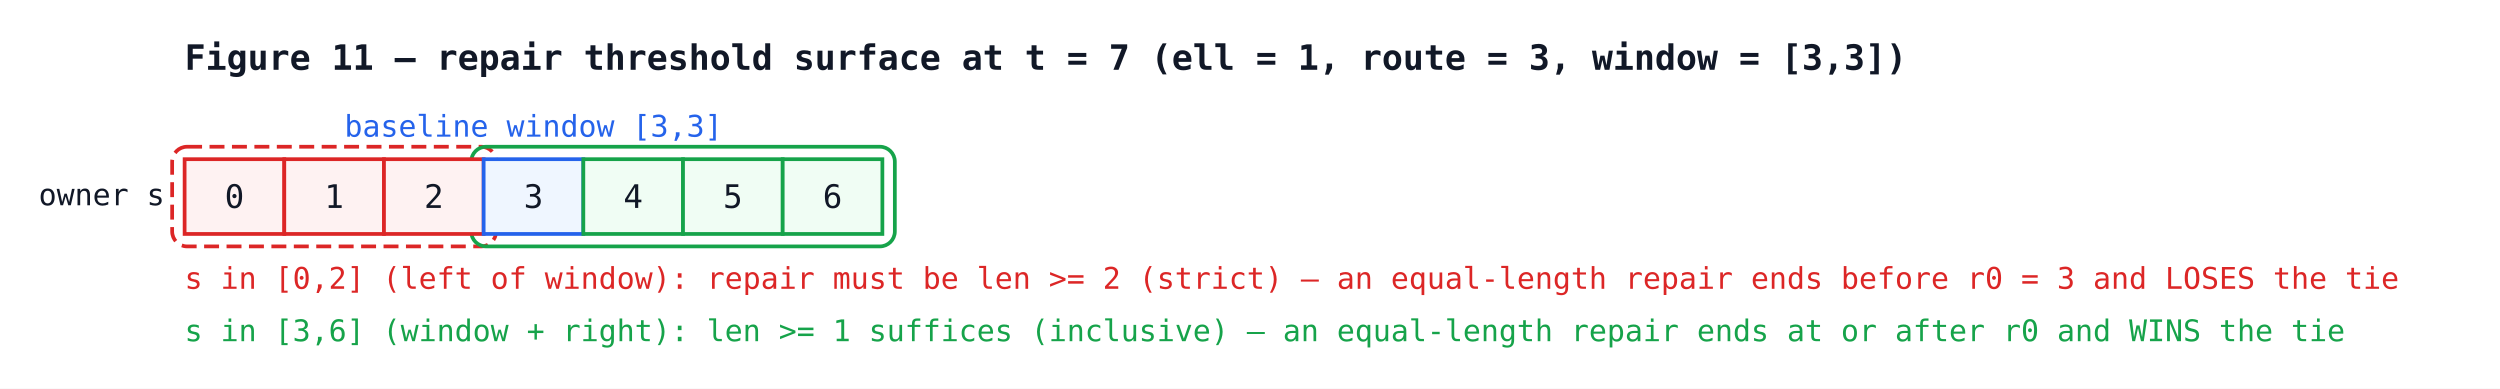
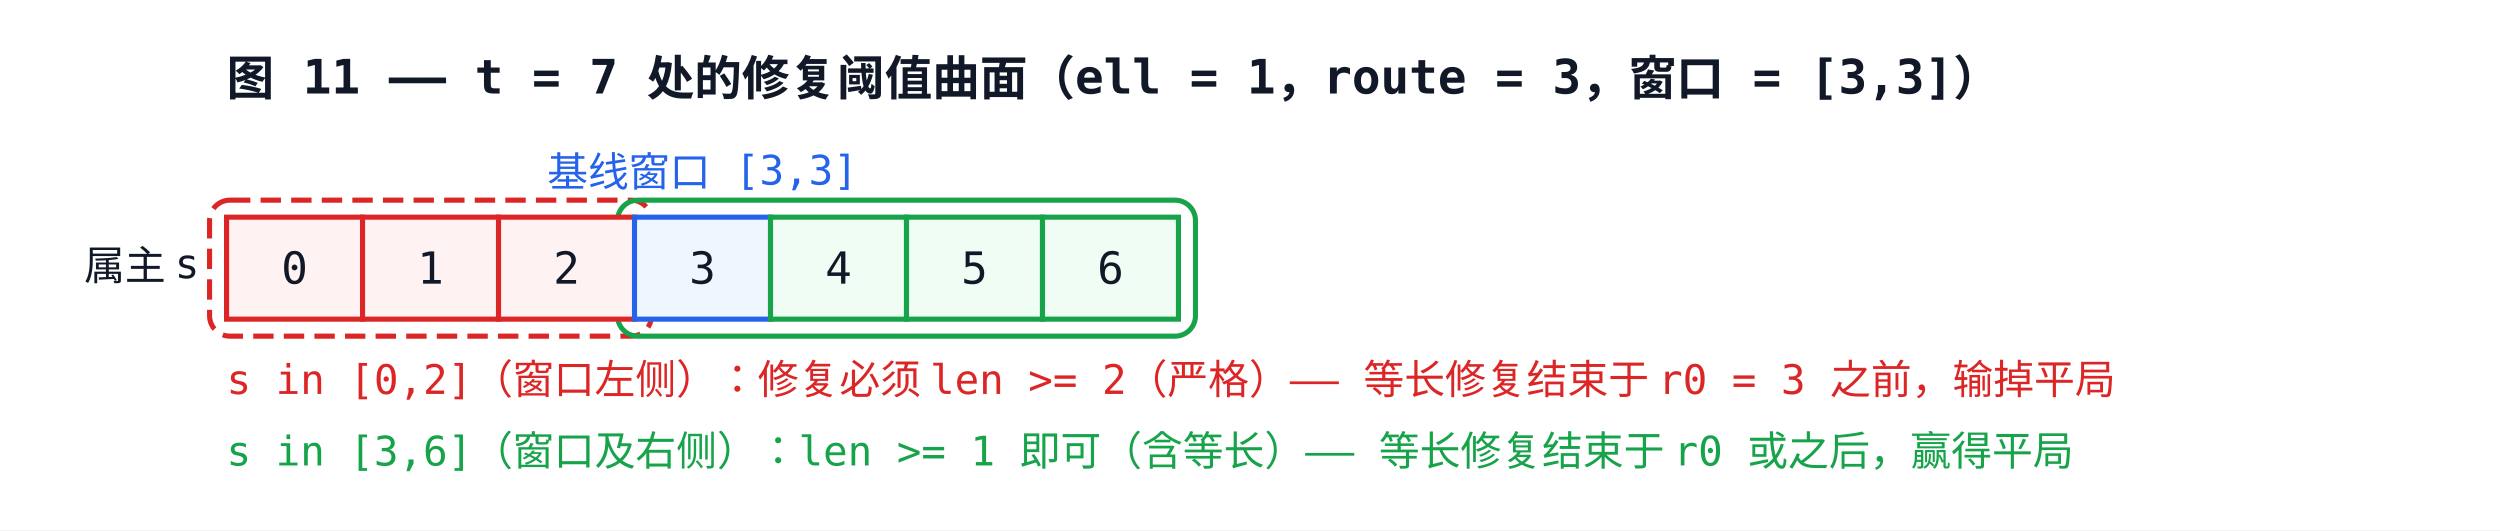
- <svg xmlns="http://www.w3.org/2000/svg" width="1003.2" height="155.96" viewBox="0 0 1003.2 155.96" role="img" aria-label="Figure 11 — repair threshold surface at t = 7 (ell = 1, route = 3, window = [3,3])">
+ <svg xmlns="http://www.w3.org/2000/svg" xml:space="preserve" width="735.36" height="155.96" viewBox="0 0 735.36 155.96" role="img" aria-label="图 11 —— t = 7 处的修复阈值曲面（ell = 1，route = 3，窗口 = [3,3]）">
  <defs>
    <marker id="arr-374151" viewBox="0 0 10 10" refX="9" refY="5" markerWidth="7" markerHeight="7" orient="auto-start-reverse">
      <path d="M 0 0 L 10 5 L 0 10 z" fill="#374151" />
    </marker>
  </defs>
-   <rect x="0" y="0" width="1003.2" height="155.96" fill="#ffffff" />
-   <rect x="69.08" y="58.88" width="130" height="40" rx="6" fill="none" stroke="#dc2626" stroke-width="1.5" stroke-dasharray="6,3" />
-   <rect x="189.08" y="58.88" width="170" height="40" rx="6" fill="none" stroke="#16a34a" stroke-width="1.5" />
-   <rect x="74.08" y="63.88" width="40" height="30" fill="#fef2f2" stroke="#dc2626" stroke-width="1.5" />
-   <text x="94.08" y="83.43" font-family="Consolas,Menlo,monospace" font-size="13" fill="#111827" text-anchor="middle">0</text>
-   <rect x="114.08" y="63.88" width="40" height="30" fill="#fef2f2" stroke="#dc2626" stroke-width="1.5" />
-   <text x="134.08" y="83.43" font-family="Consolas,Menlo,monospace" font-size="13" fill="#111827" text-anchor="middle">1</text>
-   <rect x="154.08" y="63.88" width="40" height="30" fill="#fef2f2" stroke="#dc2626" stroke-width="1.5" />
-   <text x="174.08" y="83.43" font-family="Consolas,Menlo,monospace" font-size="13" fill="#111827" text-anchor="middle">2</text>
-   <rect x="194.08" y="63.88" width="40" height="30" fill="#eff6ff" stroke="#2563eb" stroke-width="1.5" />
-   <text x="214.08" y="83.43" font-family="Consolas,Menlo,monospace" font-size="13" fill="#111827" text-anchor="middle">3</text>
-   <rect x="234.08" y="63.88" width="40" height="30" fill="#f0fdf4" stroke="#16a34a" stroke-width="1.5" />
-   <text x="254.08" y="83.43" font-family="Consolas,Menlo,monospace" font-size="13" fill="#111827" text-anchor="middle">4</text>
-   <rect x="274.08" y="63.88" width="40" height="30" fill="#f0fdf4" stroke="#16a34a" stroke-width="1.5" />
-   <text x="294.08" y="83.43" font-family="Consolas,Menlo,monospace" font-size="13" fill="#111827" text-anchor="middle">5</text>
-   <rect x="314.08" y="63.88" width="40" height="30" fill="#f0fdf4" stroke="#16a34a" stroke-width="1.5" />
-   <text x="334.08" y="83.43" font-family="Consolas,Menlo,monospace" font-size="13" fill="#111827" text-anchor="middle">6</text>
-   <text x="74.08" y="28" font-family="Consolas,Menlo,monospace" font-size="14" fill="#111827" text-anchor="start" font-weight="bold">Figure 11 — repair threshold surface at t = 7 (ell = 1, route = 3, window = [3,3])</text>
-   <text x="66.08" y="82.36" font-family="Consolas,Menlo,monospace" font-size="12" fill="#111827" text-anchor="end">owner s</text>
-   <text x="214.08" y="54.84" font-family="Consolas,Menlo,monospace" font-size="12" fill="#2563eb" text-anchor="middle">baseline window [3,3]</text>
-   <text x="74.08" y="115.88" font-family="Consolas,Menlo,monospace" font-size="12" fill="#dc2626" text-anchor="start">s in [0,2] (left of window): repair must be len &gt;= 2 (strict) — an equal-length repair ends before r0 = 3 and LOSES the tie</text>
-   <text x="74.08" y="136.92" font-family="Consolas,Menlo,monospace" font-size="12" fill="#16a34a" text-anchor="start">s in [3,6] (window + right): len &gt;= 1 suffices (inclusive) — an equal-length repair ends at or after r0 and WINS the tie</text>
+   <rect x="0" y="0" width="735.36" height="155.96" fill="#ffffff" />
+   <rect x="61.64" y="58.88" width="130" height="40" rx="6" fill="none" stroke="#dc2626" stroke-width="1.5" stroke-dasharray="6,3" />
+   <rect x="181.64" y="58.88" width="170" height="40" rx="6" fill="none" stroke="#16a34a" stroke-width="1.5" />
+   <rect x="66.64" y="63.88" width="40" height="30" fill="#fef2f2" stroke="#dc2626" stroke-width="1.5" />
+   <text x="86.64" y="83.43" font-family="Consolas,Menlo,monospace" font-size="13" fill="#111827" text-anchor="middle">0</text>
+   <rect x="106.64" y="63.88" width="40" height="30" fill="#fef2f2" stroke="#dc2626" stroke-width="1.5" />
+   <text x="126.64" y="83.43" font-family="Consolas,Menlo,monospace" font-size="13" fill="#111827" text-anchor="middle">1</text>
+   <rect x="146.64" y="63.88" width="40" height="30" fill="#fef2f2" stroke="#dc2626" stroke-width="1.5" />
+   <text x="166.64" y="83.43" font-family="Consolas,Menlo,monospace" font-size="13" fill="#111827" text-anchor="middle">2</text>
+   <rect x="186.64" y="63.88" width="40" height="30" fill="#eff6ff" stroke="#2563eb" stroke-width="1.5" />
+   <text x="206.64" y="83.43" font-family="Consolas,Menlo,monospace" font-size="13" fill="#111827" text-anchor="middle">3</text>
+   <rect x="226.64" y="63.88" width="40" height="30" fill="#f0fdf4" stroke="#16a34a" stroke-width="1.5" />
+   <text x="246.64" y="83.43" font-family="Consolas,Menlo,monospace" font-size="13" fill="#111827" text-anchor="middle">4</text>
+   <rect x="266.64" y="63.88" width="40" height="30" fill="#f0fdf4" stroke="#16a34a" stroke-width="1.5" />
+   <text x="286.64" y="83.43" font-family="Consolas,Menlo,monospace" font-size="13" fill="#111827" text-anchor="middle">5</text>
+   <rect x="306.64" y="63.88" width="40" height="30" fill="#f0fdf4" stroke="#16a34a" stroke-width="1.5" />
+   <text x="326.64" y="83.43" font-family="Consolas,Menlo,monospace" font-size="13" fill="#111827" text-anchor="middle">6</text>
+   <text x="66.64" y="28" font-family="Consolas,Menlo,monospace" font-size="14" fill="#111827" text-anchor="start" font-weight="bold">图 11 —— t = 7 处的修复阈值曲面（ell = 1，route = 3，窗口 = [3,3]）</text>
+   <text x="58.64" y="82.36" font-family="Consolas,Menlo,monospace" font-size="12" fill="#111827" text-anchor="end">属主 s</text>
+   <text x="206.64" y="54.84" font-family="Consolas,Menlo,monospace" font-size="12" fill="#2563eb" text-anchor="middle">基线窗口 [3,3]</text>
+   <text x="66.64" y="115.88" font-family="Consolas,Menlo,monospace" font-size="12" fill="#dc2626" text-anchor="start">s in [0,2]（窗口左侧）：修复必须 len &gt;= 2（严格）—— 等长修复结束于 r0 = 3 之前，输掉平局</text>
+   <text x="66.64" y="136.92" font-family="Consolas,Menlo,monospace" font-size="12" fill="#16a34a" text-anchor="start">s in [3,6]（窗口及右侧）：len &gt;= 1 即可（含等长）—— 等长修复结束于 r0 或之后，赢得平局</text>
</svg>
